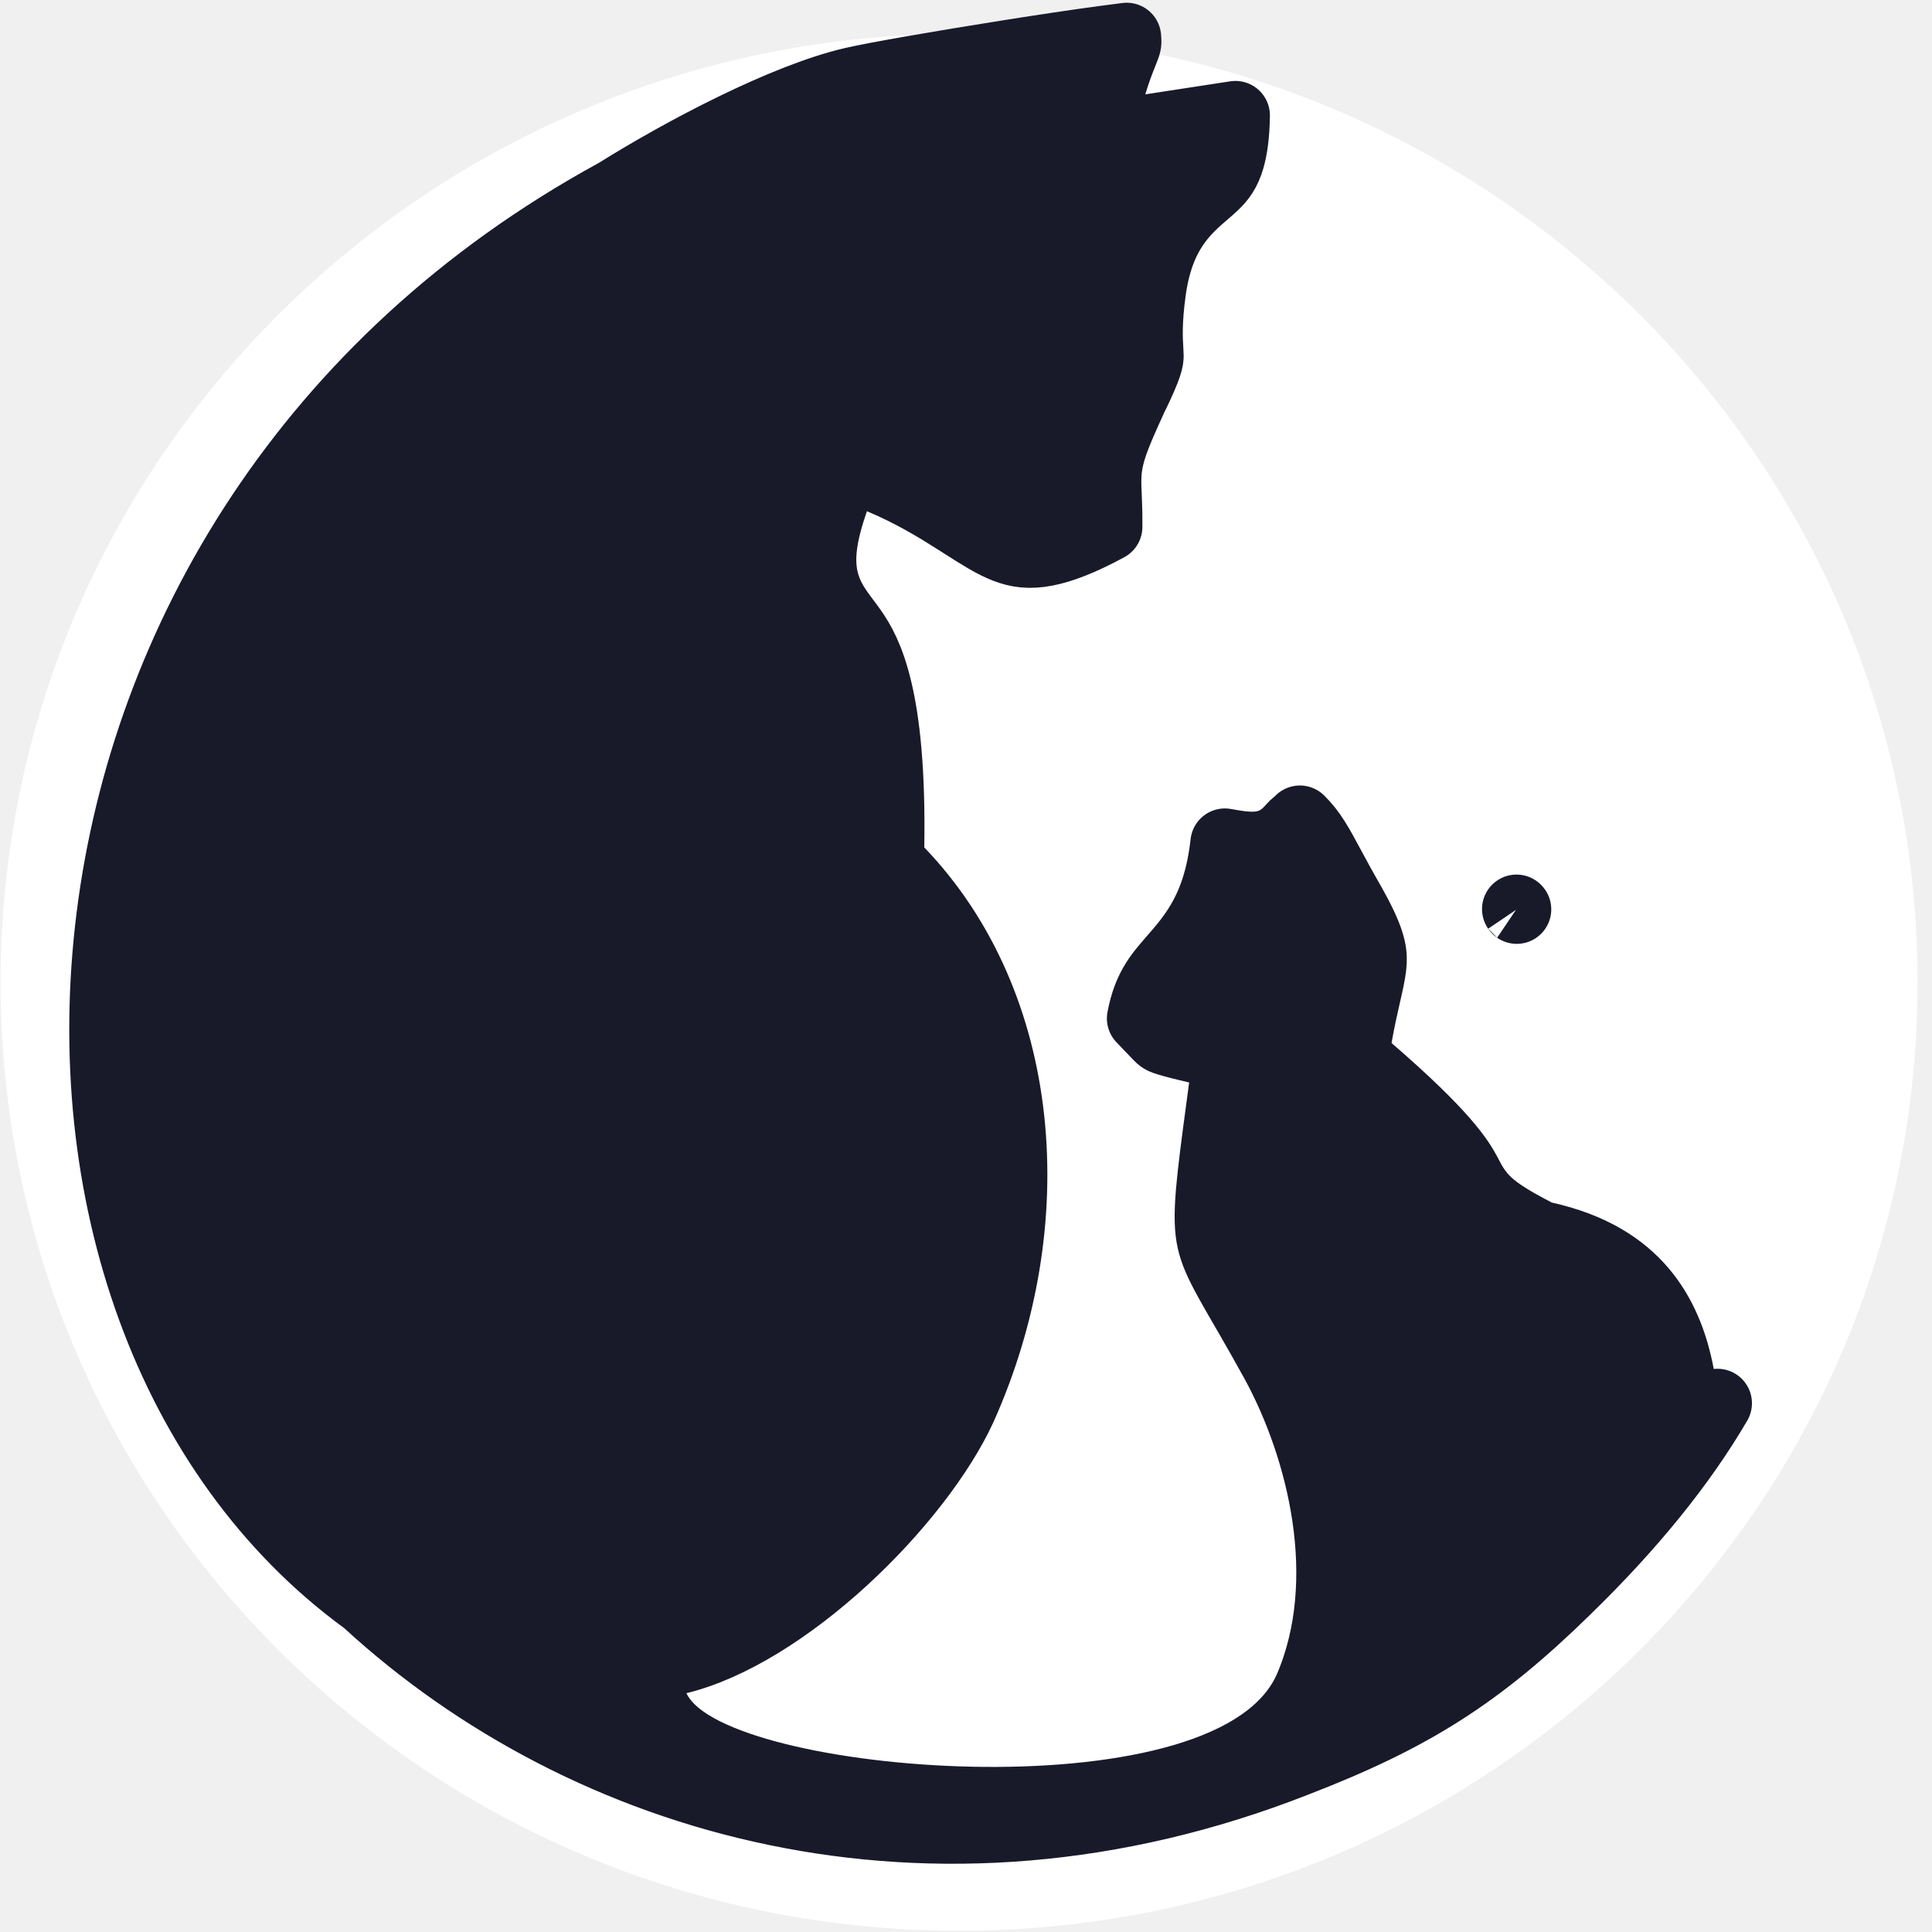
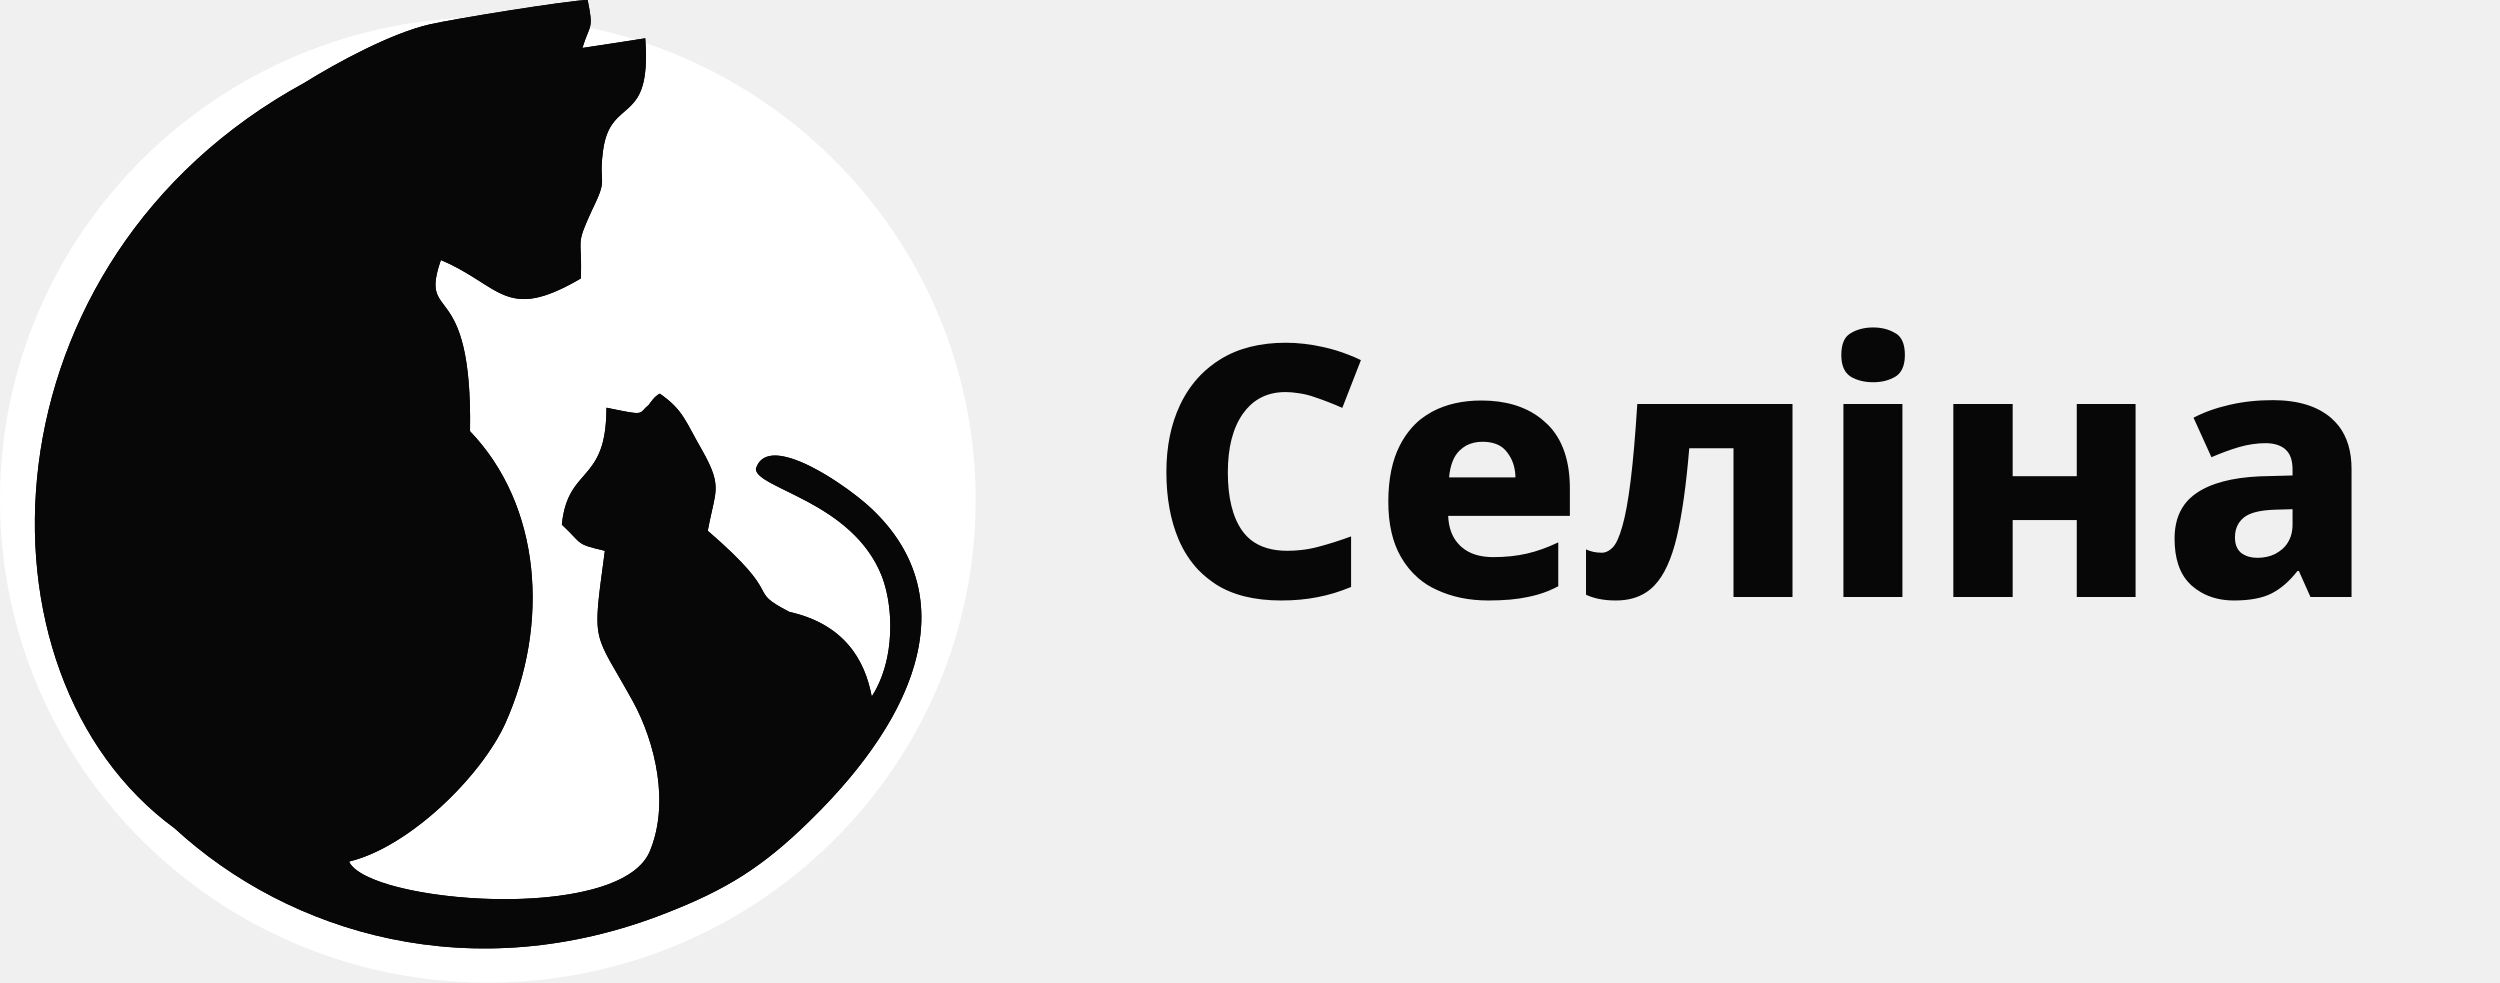
- <svg xmlns="http://www.w3.org/2000/svg" width="56" height="56" viewBox="0 0 56 56" fill="none">
-   <ellipse cx="27.799" cy="28.473" rx="27.783" ry="27.491" fill="white" />
-   <path d="M32.24 2.443C32.139 2.772 32.215 3.129 32.44 3.389C32.665 3.649 33.008 3.775 33.348 3.723L35.809 3.346C35.801 3.926 35.739 4.322 35.658 4.602C35.546 4.987 35.388 5.184 35.189 5.374C35.107 5.452 35.037 5.512 34.949 5.588C34.895 5.634 34.835 5.685 34.762 5.75C34.592 5.9 34.393 6.087 34.202 6.328C33.799 6.835 33.51 7.481 33.379 8.413C33.251 9.326 33.283 9.85 33.301 10.136C33.305 10.206 33.309 10.261 33.309 10.305C33.309 10.308 33.309 10.31 33.309 10.313C33.309 10.411 33.309 10.581 32.837 11.542C32.833 11.551 32.828 11.559 32.825 11.568C32.355 12.595 32.126 13.131 32.088 13.749C32.075 13.963 32.086 14.195 32.096 14.413C32.098 14.466 32.1 14.517 32.102 14.568C32.11 14.754 32.116 14.98 32.113 15.271C31.334 15.694 30.765 15.904 30.327 15.99C29.839 16.086 29.49 16.033 29.145 15.899C28.776 15.756 28.417 15.527 27.881 15.186C27.839 15.159 27.795 15.131 27.75 15.102C27.166 14.731 26.452 14.29 25.517 13.896C25.262 13.789 24.974 13.792 24.721 13.905C24.468 14.017 24.274 14.23 24.183 14.491C23.852 15.45 23.715 16.206 23.91 16.898C24.007 17.242 24.169 17.508 24.315 17.718C24.379 17.81 24.449 17.903 24.509 17.983L24.525 18.004C24.593 18.094 24.655 18.177 24.717 18.267C25.145 18.881 25.863 20.16 25.791 24.547C25.787 24.811 25.887 25.066 26.07 25.256C29.775 29.115 30.304 35.411 27.885 40.808C27.271 42.144 26.01 43.791 24.459 45.214C22.899 46.645 21.164 47.74 19.66 48.106C19.37 48.176 19.127 48.373 18.997 48.642C18.867 48.911 18.864 49.224 18.988 49.495C19.272 50.111 19.878 50.515 20.419 50.786C21.004 51.079 21.732 51.323 22.529 51.522C24.128 51.92 26.139 52.167 28.158 52.209C30.172 52.251 32.254 52.088 33.98 51.631C35.637 51.193 37.274 50.4 37.924 48.936L37.924 48.936L37.929 48.925C39.275 45.788 38.3 41.965 36.959 39.5L36.957 39.496C36.665 38.965 36.409 38.518 36.188 38.135C36.146 38.063 36.106 37.994 36.068 37.928C35.898 37.635 35.755 37.388 35.631 37.163C35.327 36.614 35.186 36.289 35.114 35.964C35.042 35.639 35.024 35.244 35.083 34.545C35.136 33.93 35.24 33.144 35.389 32.032C35.411 31.864 35.434 31.69 35.459 31.507C35.527 30.997 35.196 30.518 34.694 30.402C33.767 30.186 33.697 30.136 33.655 30.105C33.62 30.079 33.578 30.039 33.408 29.858L33.405 29.855C33.319 29.763 33.214 29.653 33.084 29.52C33.169 29.067 33.297 28.763 33.431 28.531C33.584 28.265 33.75 28.075 33.981 27.808C34.044 27.737 34.111 27.66 34.184 27.574C34.514 27.185 34.883 26.704 35.153 25.983C35.318 25.542 35.437 25.036 35.504 24.433C35.564 24.444 35.62 24.454 35.674 24.463C35.951 24.51 36.27 24.555 36.568 24.506C36.994 24.436 37.241 24.205 37.38 24.057C37.407 24.028 37.428 24.005 37.445 23.986C37.496 23.93 37.518 23.906 37.577 23.86C37.613 23.831 37.647 23.801 37.678 23.768C38.032 24.117 38.224 24.474 38.561 25.1C38.721 25.397 38.914 25.755 39.172 26.202C39.727 27.19 39.788 27.562 39.776 27.872C39.768 28.067 39.727 28.286 39.644 28.655C39.632 28.708 39.619 28.763 39.606 28.821C39.531 29.15 39.437 29.558 39.35 30.06C39.289 30.406 39.415 30.759 39.681 30.989C41.907 32.912 42.322 33.64 42.511 33.989C42.524 34.013 42.537 34.039 42.552 34.066C42.655 34.264 42.811 34.562 43.115 34.849C43.428 35.142 43.87 35.407 44.52 35.744C44.596 35.784 44.678 35.814 44.763 35.833C46.139 36.139 47.016 36.72 47.593 37.396C48.181 38.083 48.517 38.935 48.691 39.864C48.766 40.267 49.08 40.583 49.483 40.661C49.583 40.681 49.683 40.684 49.781 40.674C48.758 42.426 47.291 44.243 45.407 46.073L45.405 46.076C42.866 48.562 40.929 49.783 37.578 51.078L37.573 51.08C26.957 55.255 16.942 52.231 10.648 46.451C10.62 46.426 10.592 46.403 10.562 46.381C4.909 42.244 2.209 34.551 3.214 26.566C4.215 18.611 8.891 10.486 17.834 5.601C17.851 5.592 17.868 5.582 17.885 5.571C19.778 4.387 22.739 2.824 24.718 2.367L24.721 2.366C25.314 2.227 27.279 1.884 29.257 1.572C30.237 1.417 31.204 1.272 31.985 1.167C32.237 1.132 32.462 1.103 32.657 1.079C32.67 1.212 32.663 1.248 32.658 1.27C32.65 1.312 32.634 1.356 32.547 1.574C32.467 1.774 32.361 2.045 32.24 2.443ZM43.957 26.35C43.957 26.35 43.96 26.352 43.964 26.358C43.959 26.352 43.957 26.35 43.957 26.35Z" fill="#181A2A" stroke="#181A2A" stroke-width="2" stroke-linejoin="round" />
+ <svg xmlns="http://www.w3.org/2000/svg" width="142.385" height="55.965" viewBox="0 0 142.385 55.965" fill="none">
+   <defs />
+   <rect id="img" width="50.459" height="54" transform="translate(1.984375 0)" fill="#FFFFFF" fill-opacity="0" />
+   <ellipse id="Ellipse 143" cx="27.783" cy="28.473" rx="27.783" ry="27.491" fill="#FFFFFF" fill-opacity="1" />
+   <path id="Vector" d="M33.17 2.73C33.62 1.29 33.81 1.74 33.47 0C32.49 0 25.74 1.09 24.47 1.39C22.32 1.88 19.24 3.53 17.33 4.72C-1.15 14.81 -2.08 38.38 9.95 47.18C16.5 53.2 26.92 56.33 37.92 52.01C41.39 50.66 43.44 49.37 46.08 46.79C52.64 40.42 54.69 33.81 49.7 29.03C48.43 27.79 43.74 24.46 43.05 26.7C43.05 27.84 48.58 28.54 50.24 32.86C50.88 34.55 51.02 37.54 49.65 39.67C49.26 37.59 48.09 35.55 44.96 34.85C42.37 33.51 44.86 34.16 40.31 30.23C40.71 27.99 41.19 27.79 40.02 25.7C39.04 24.01 38.94 23.37 37.58 22.42C37.28 22.57 37.09 22.87 36.94 23.07C36.31 23.56 36.89 23.71 34.54 23.22C34.54 27.59 32.34 26.5 32 29.88C33.22 31.02 32.74 30.97 34.45 31.37C33.71 36.89 33.76 35.8 36.06 39.97C37.33 42.31 38.16 45.79 36.99 48.53C35.18 52.6 20.95 51.41 19.88 49.07C23.35 48.23 27.41 44.2 28.77 41.22C31.32 35.55 30.83 28.79 26.77 24.56C26.92 15.56 23.84 18.49 25.11 14.81C28.53 16.25 28.77 18.39 33.08 15.86C33.17 13.42 32.74 14.12 33.71 11.98C34.69 9.99 34.06 10.64 34.35 8.55C34.79 5.41 37.14 7.25 36.75 2.18L33.17 2.73Z" fill="#070707" fill-opacity="1" fill-rule="evenodd" />
+   <path id="Vector" d="M33.59 0.64C33.56 0.47 33.52 0.25 33.47 0C32.49 0 25.74 1.09 24.47 1.39C22.32 1.88 19.24 3.53 17.33 4.72C-1.15 14.81 -2.08 38.38 9.95 47.18C16.5 53.2 26.92 56.33 37.92 52.01C41.39 50.66 43.44 49.37 46.08 46.79C47.88 45.04 49.34 43.27 50.41 41.53C50.87 40.79 51.25 40.05 51.56 39.32C51.57 39.28 51.59 39.25 51.6 39.22C53.16 35.46 52.71 31.91 49.7 29.03C48.88 28.23 46.64 26.56 44.97 26.08C44.04 25.81 43.3 25.9 43.05 26.7C43.05 27.08 43.67 27.41 44.56 27.85C46.32 28.72 49.13 29.99 50.24 32.86C50.6 33.81 50.8 35.17 50.66 36.56C50.56 37.64 50.25 38.74 49.65 39.67C49.61 39.46 49.56 39.25 49.5 39.03C49.32 38.36 49.04 37.71 48.63 37.13C47.9 36.09 46.75 35.25 44.96 34.85C42.37 33.51 44.86 34.16 40.31 30.23C40.4 29.75 40.49 29.37 40.56 29.04C40.84 27.82 40.95 27.35 40.02 25.7C39.04 24.01 38.94 23.37 37.58 22.42C37.28 22.57 37.09 22.87 36.94 23.07C36.81 23.17 36.73 23.26 36.67 23.33C36.62 23.38 36.58 23.42 36.54 23.45C36.35 23.59 36.07 23.54 34.54 23.22C34.54 24.06 34.46 24.7 34.33 25.21C33.76 27.34 32.28 27.15 32 29.88C33.22 31.02 32.74 30.97 34.45 31.37C34.42 31.55 34.4 31.73 34.38 31.89C34.04 34.39 33.91 35.39 34.15 36.3C34.38 37.19 34.96 37.98 36.06 39.97C37.33 42.31 38.16 45.79 36.99 48.53C35.57 51.72 26.52 51.68 22.16 50.39C20.96 50.03 20.11 49.58 19.88 49.07C20.57 48.9 21.29 48.61 22 48.22C24.86 46.66 27.68 43.6 28.77 41.22C31.32 35.55 30.83 28.79 26.77 24.56C26.85 19.46 25.9 18.19 25.29 17.38C25.18 17.24 25.09 17.11 25.01 16.98C24.75 16.54 24.68 16.05 25.11 14.81C25.83 15.11 26.4 15.45 26.91 15.76C27.06 15.86 27.21 15.95 27.35 16.04C28.97 17.07 29.95 17.7 33.08 15.86C33.11 15.11 33.09 14.66 33.07 14.33C33.04 13.58 33.03 13.46 33.71 11.98C34.32 10.75 34.31 10.53 34.28 10.04C34.26 9.74 34.24 9.34 34.35 8.55C34.53 7.24 35.05 6.8 35.56 6.36C36.06 5.92 36.57 5.49 36.73 4.21C36.8 3.69 36.81 3.03 36.75 2.18L35.42 2.39L34.76 2.49L33.17 2.73C33.27 2.41 33.36 2.17 33.43 2C33.45 1.96 33.46 1.93 33.47 1.91L33.47 1.91C33.64 1.48 33.7 1.33 33.59 0.64ZM31.26 2.14Q28.74 2.44 24.93 3.33Q22.37 3.92 18.4 6.41Q18.37 6.43 18.34 6.45Q18.32 6.46 18.29 6.47Q11.42 10.23 7.84 16.01Q4.94 20.68 4.18 26.68Q3.11 35.22 6.66 40.84Q8.36 43.54 11.13 45.57Q11.18 45.6 11.22 45.64Q11.26 45.67 11.3 45.71Q13.54 47.76 16.13 49.16Q17.13 49.69 18.17 50.13Q18.11 50.02 18.06 49.91Q17.71 49.16 18 48.38Q18.29 47.6 19.04 47.25Q19.13 47.22 19.22 47.18Q19.31 47.15 19.4 47.13Q21.39 46.65 23.76 44.47Q26.04 42.38 26.96 40.38Q28.15 37.72 28.32 34.99Q28.39 33.78 28.26 32.56Q27.94 29.55 26.45 27.33Q25.95 26.59 25.33 25.94Q25.05 25.66 24.91 25.29Q24.76 24.92 24.77 24.53Q24.84 20.11 23.69 18.58Q23.29 18.04 23.08 17.44Q22.58 15.99 23.22 14.16Q23.49 13.38 24.23 13.01Q24.98 12.65 25.76 12.92Q25.79 12.93 25.82 12.94Q25.85 12.96 25.88 12.97Q26.98 13.43 28.42 14.35Q29.45 15.01 29.78 15.03Q30.23 15.06 31.08 14.66Q31.08 14.54 31.08 14.42Q31.01 13.07 31.9 11.15Q31.9 11.13 31.91 11.12Q31.91 11.11 31.92 11.1Q32.29 10.34 32.28 10.16Q32.23 9.26 32.37 8.27Q32.5 7.31 32.92 6.5Q33.4 5.58 34.25 4.85Q34.39 4.73 34.49 4.55L33.48 4.71Q32.66 4.83 31.99 4.34Q31.33 3.85 31.2 3.03Q31.16 2.81 31.18 2.58Q31.2 2.36 31.26 2.15L31.26 2.14ZM38.75 49.47Q40.92 48.45 42.77 47.02Q43.77 46.25 44.68 45.36Q46.92 43.18 48.3 41.14Q48.13 40.99 48 40.79Q47.76 40.45 47.69 40.04Q47.45 38.75 46.69 37.95Q45.89 37.11 44.52 36.8Q44.4 36.78 44.28 36.73Q44.16 36.69 44.04 36.63Q42.28 35.71 41.66 34.54Q41.15 33.59 39.01 31.74Q38.61 31.4 38.43 30.9Q38.25 30.4 38.34 29.88Q38.44 29.36 38.61 28.6Q38.66 28.38 38.67 28.16Q38.7 27.43 38.28 26.68Q38.05 26.3 37.71 25.65Q37.57 25.39 37.42 25.16Q36.95 25.36 36.3 25.39Q36.03 26.48 35.49 27.4Q35.16 27.95 34.74 28.43Q34.4 28.82 34.21 29.25Q34.39 29.31 34.9 29.42Q35.65 29.6 36.09 30.23Q36.53 30.87 36.43 31.63Q36.41 31.82 36.36 32.16Q35.98 35.04 36.04 35.6Q36.1 36.01 36.91 37.42Q37.46 38.37 37.81 39.01Q40.14 43.29 39.5 47.07Q39.3 48.21 38.83 49.31Q38.79 49.4 38.75 49.47Z" fill="#070707" fill-opacity="1" fill-rule="evenodd" />
+   <path id="Селіна" d="M107.92 18.96Q107.39 18.65 106.69 18.65Q105.94 18.65 105.4 18.98Q105.33 19.02 105.26 19.08Q104.87 19.42 104.87 20.22Q104.87 20.97 105.25 21.33Q105.32 21.39 105.4 21.45Q105.94 21.77 106.69 21.77Q107.38 21.77 107.9 21.48Q107.92 21.46 107.95 21.45Q108.05 21.39 108.12 21.32Q108.49 20.96 108.49 20.22Q108.49 19.43 108.11 19.09Q108.04 19.02 107.95 18.98Q107.94 18.97 107.92 18.96ZM71.7 22.71Q72.35 22.33 73.21 22.33Q73.57 22.33 73.93 22.39Q74.4 22.45 74.85 22.61Q75.66 22.88 76.45 23.23L77.51 20.51Q77.16 20.34 76.79 20.2Q76.11 19.93 75.38 19.77Q74.27 19.52 73.23 19.52Q71.03 19.52 69.51 20.46Q68.88 20.85 68.38 21.36Q67.67 22.09 67.21 23.06Q66.43 24.71 66.43 26.88Q66.43 29.07 67.12 30.71Q67.55 31.72 68.25 32.46Q68.7 32.92 69.25 33.28Q70.69 34.2 72.97 34.2Q74.09 34.2 75.04 34.01Q75.99 33.83 76.95 33.43L76.95 30.55Q75.97 30.91 75.09 31.14Q74.58 31.28 74.06 31.33Q73.69 31.37 73.31 31.37Q72.03 31.37 71.24 30.75Q70.97 30.53 70.75 30.23Q69.93 29.07 69.93 26.9Q69.93 24.78 70.79 23.56Q71.18 23.01 71.7 22.71ZM132.75 23.79Q131.57 22.79 129.44 22.79Q128.11 22.79 126.97 23.06Q125.83 23.32 124.93 23.79L125.95 26.04Q126.76 25.69 127.53 25.46Q128.31 25.24 129.03 25.24Q129.74 25.24 130.15 25.58Q130.16 25.59 130.16 25.6Q130.17 25.61 130.19 25.62Q130.57 25.97 130.57 26.75L130.57 27.08L128.69 27.13Q126.32 27.24 125.09 28.09Q124.68 28.37 124.41 28.74Q123.85 29.51 123.85 30.67Q123.85 32.37 124.7 33.23Q124.76 33.29 124.81 33.34Q125.06 33.56 125.35 33.73Q126.16 34.2 127.23 34.2Q128.59 34.2 129.37 33.8Q130.15 33.41 130.85 32.52L130.93 32.52L131.59 34L133.93 34L133.93 26.71Q133.93 25.21 133.2 24.26Q133 24.01 132.75 23.79ZM87.7 23.79Q86.4 22.81 84.37 22.81Q82.77 22.81 81.58 23.44Q81.23 23.63 80.92 23.87Q80.2 24.45 79.73 25.36Q79.07 26.64 79.07 28.58Q79.07 30.49 79.8 31.74Q80.2 32.43 80.78 32.93Q81.24 33.33 81.82 33.59Q83.11 34.2 84.77 34.2Q86.11 34.2 87.02 34Q87.63 33.88 88.2 33.65Q88.48 33.53 88.75 33.39L88.75 30.89Q87.83 31.33 86.96 31.53Q86.09 31.73 85.05 31.73Q83.9 31.73 83.25 31.16Q83.21 31.13 83.17 31.09Q83.03 30.95 82.91 30.79Q82.51 30.22 82.48 29.38L89.41 29.38L89.41 27.81Q89.41 25.62 88.33 24.37Q88.2 24.22 88.05 24.09Q87.88 23.93 87.7 23.79ZM98.73 34L102.09 34L102.09 23.01L93.25 23.01Q93.08 25.71 92.87 27.39Q92.66 29.07 92.4 29.97Q92.15 30.86 91.86 31.17Q91.62 31.42 91.35 31.47Q91.29 31.48 91.23 31.48Q90.73 31.48 90.33 31.29L90.33 33.87Q91.01 34.2 92.04 34.2Q93.04 34.2 93.75 33.74Q94.01 33.57 94.23 33.34Q95.05 32.48 95.5 30.58Q95.95 28.67 96.21 25.53L98.73 25.53L98.73 34ZM108.35 34L108.35 23.01L104.99 23.01L104.99 34L108.35 34ZM114.63 27.12L114.63 23.01L111.25 23.01L111.25 34L114.63 34L114.63 29.62L118.28 29.62L118.28 34L121.63 34L121.63 23.01L118.28 23.01L118.28 27.12L114.63 27.12ZM83.5 25.38Q83.91 25.16 84.43 25.16Q85.16 25.16 85.6 25.51Q85.73 25.62 85.83 25.75Q85.91 25.85 85.97 25.95Q86.3 26.48 86.31 27.19L82.53 27.19Q82.63 26.13 83.14 25.65Q83.31 25.49 83.5 25.38ZM127.79 29.48Q128.29 29.07 129.55 29.03L130.57 29L130.57 29.87Q130.57 30.47 130.3 30.9Q130.18 31.1 129.99 31.27Q129.8 31.43 129.58 31.55Q129.13 31.77 128.57 31.77Q128.05 31.77 127.7 31.53Q127.68 31.51 127.65 31.5Q127.6 31.46 127.56 31.41Q127.29 31.13 127.29 30.6Q127.29 30.16 127.48 29.84Q127.6 29.64 127.79 29.48Z" fill="#070707" fill-opacity="1" fill-rule="evenodd" />
</svg>
